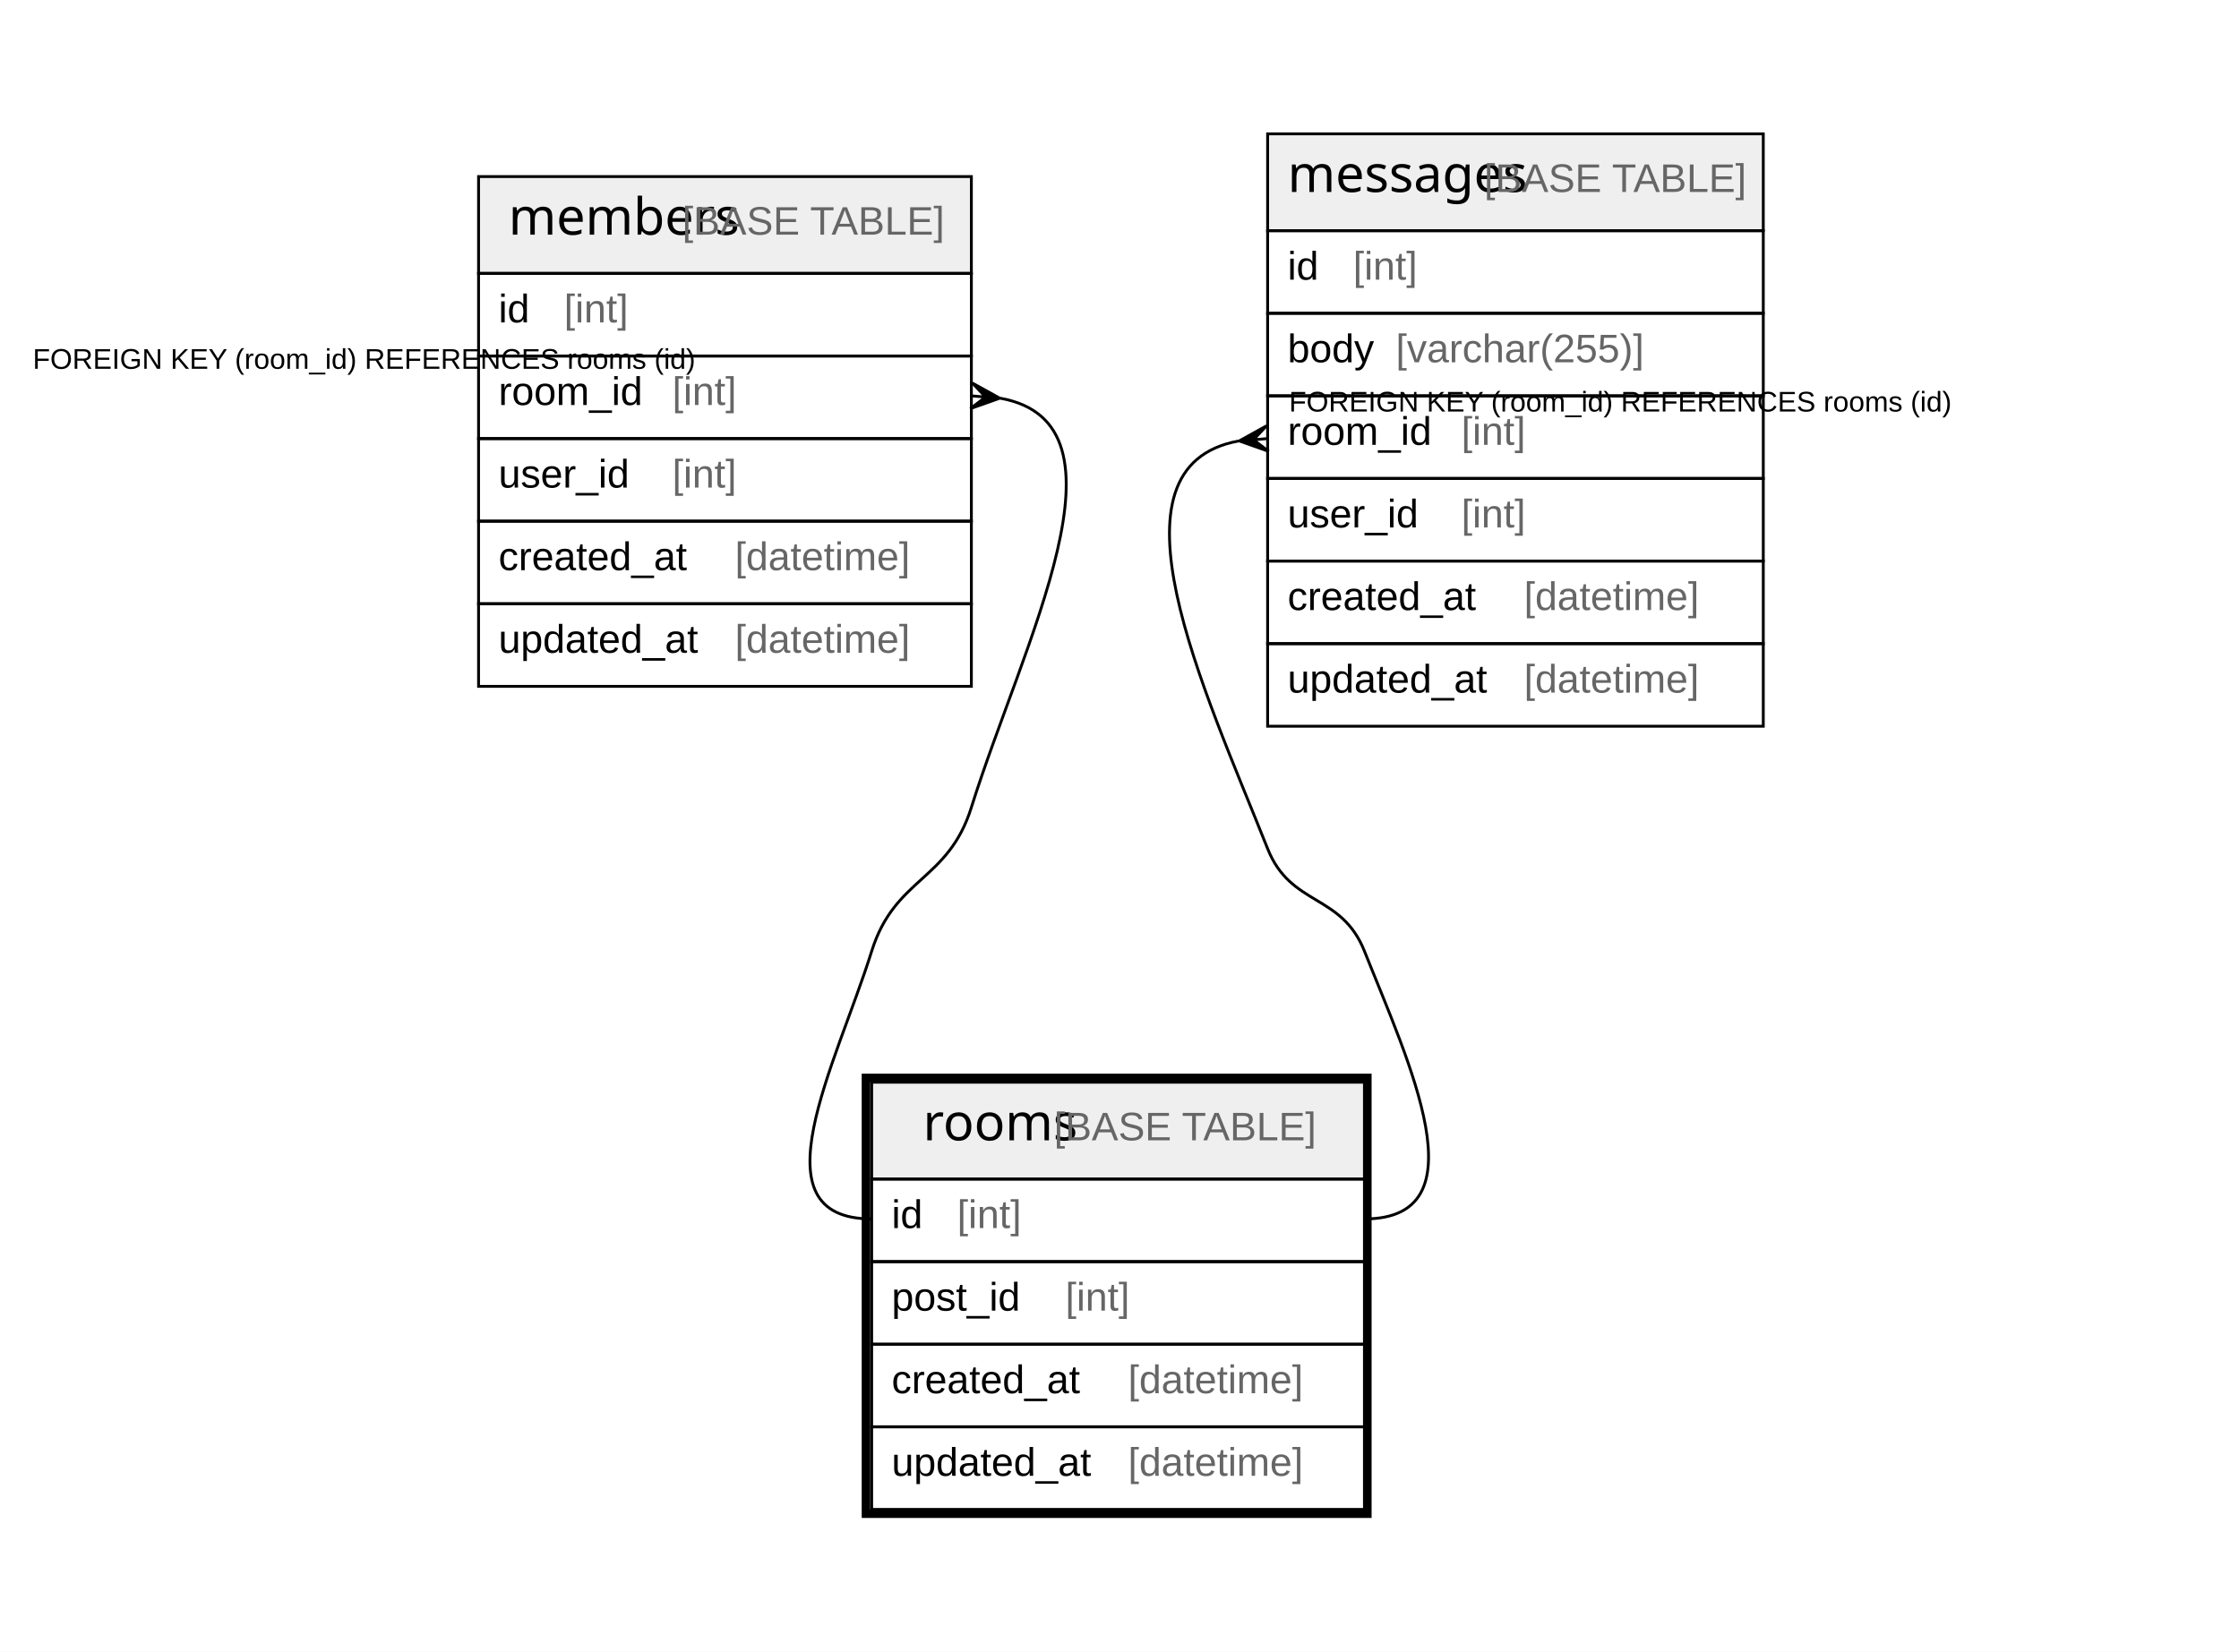
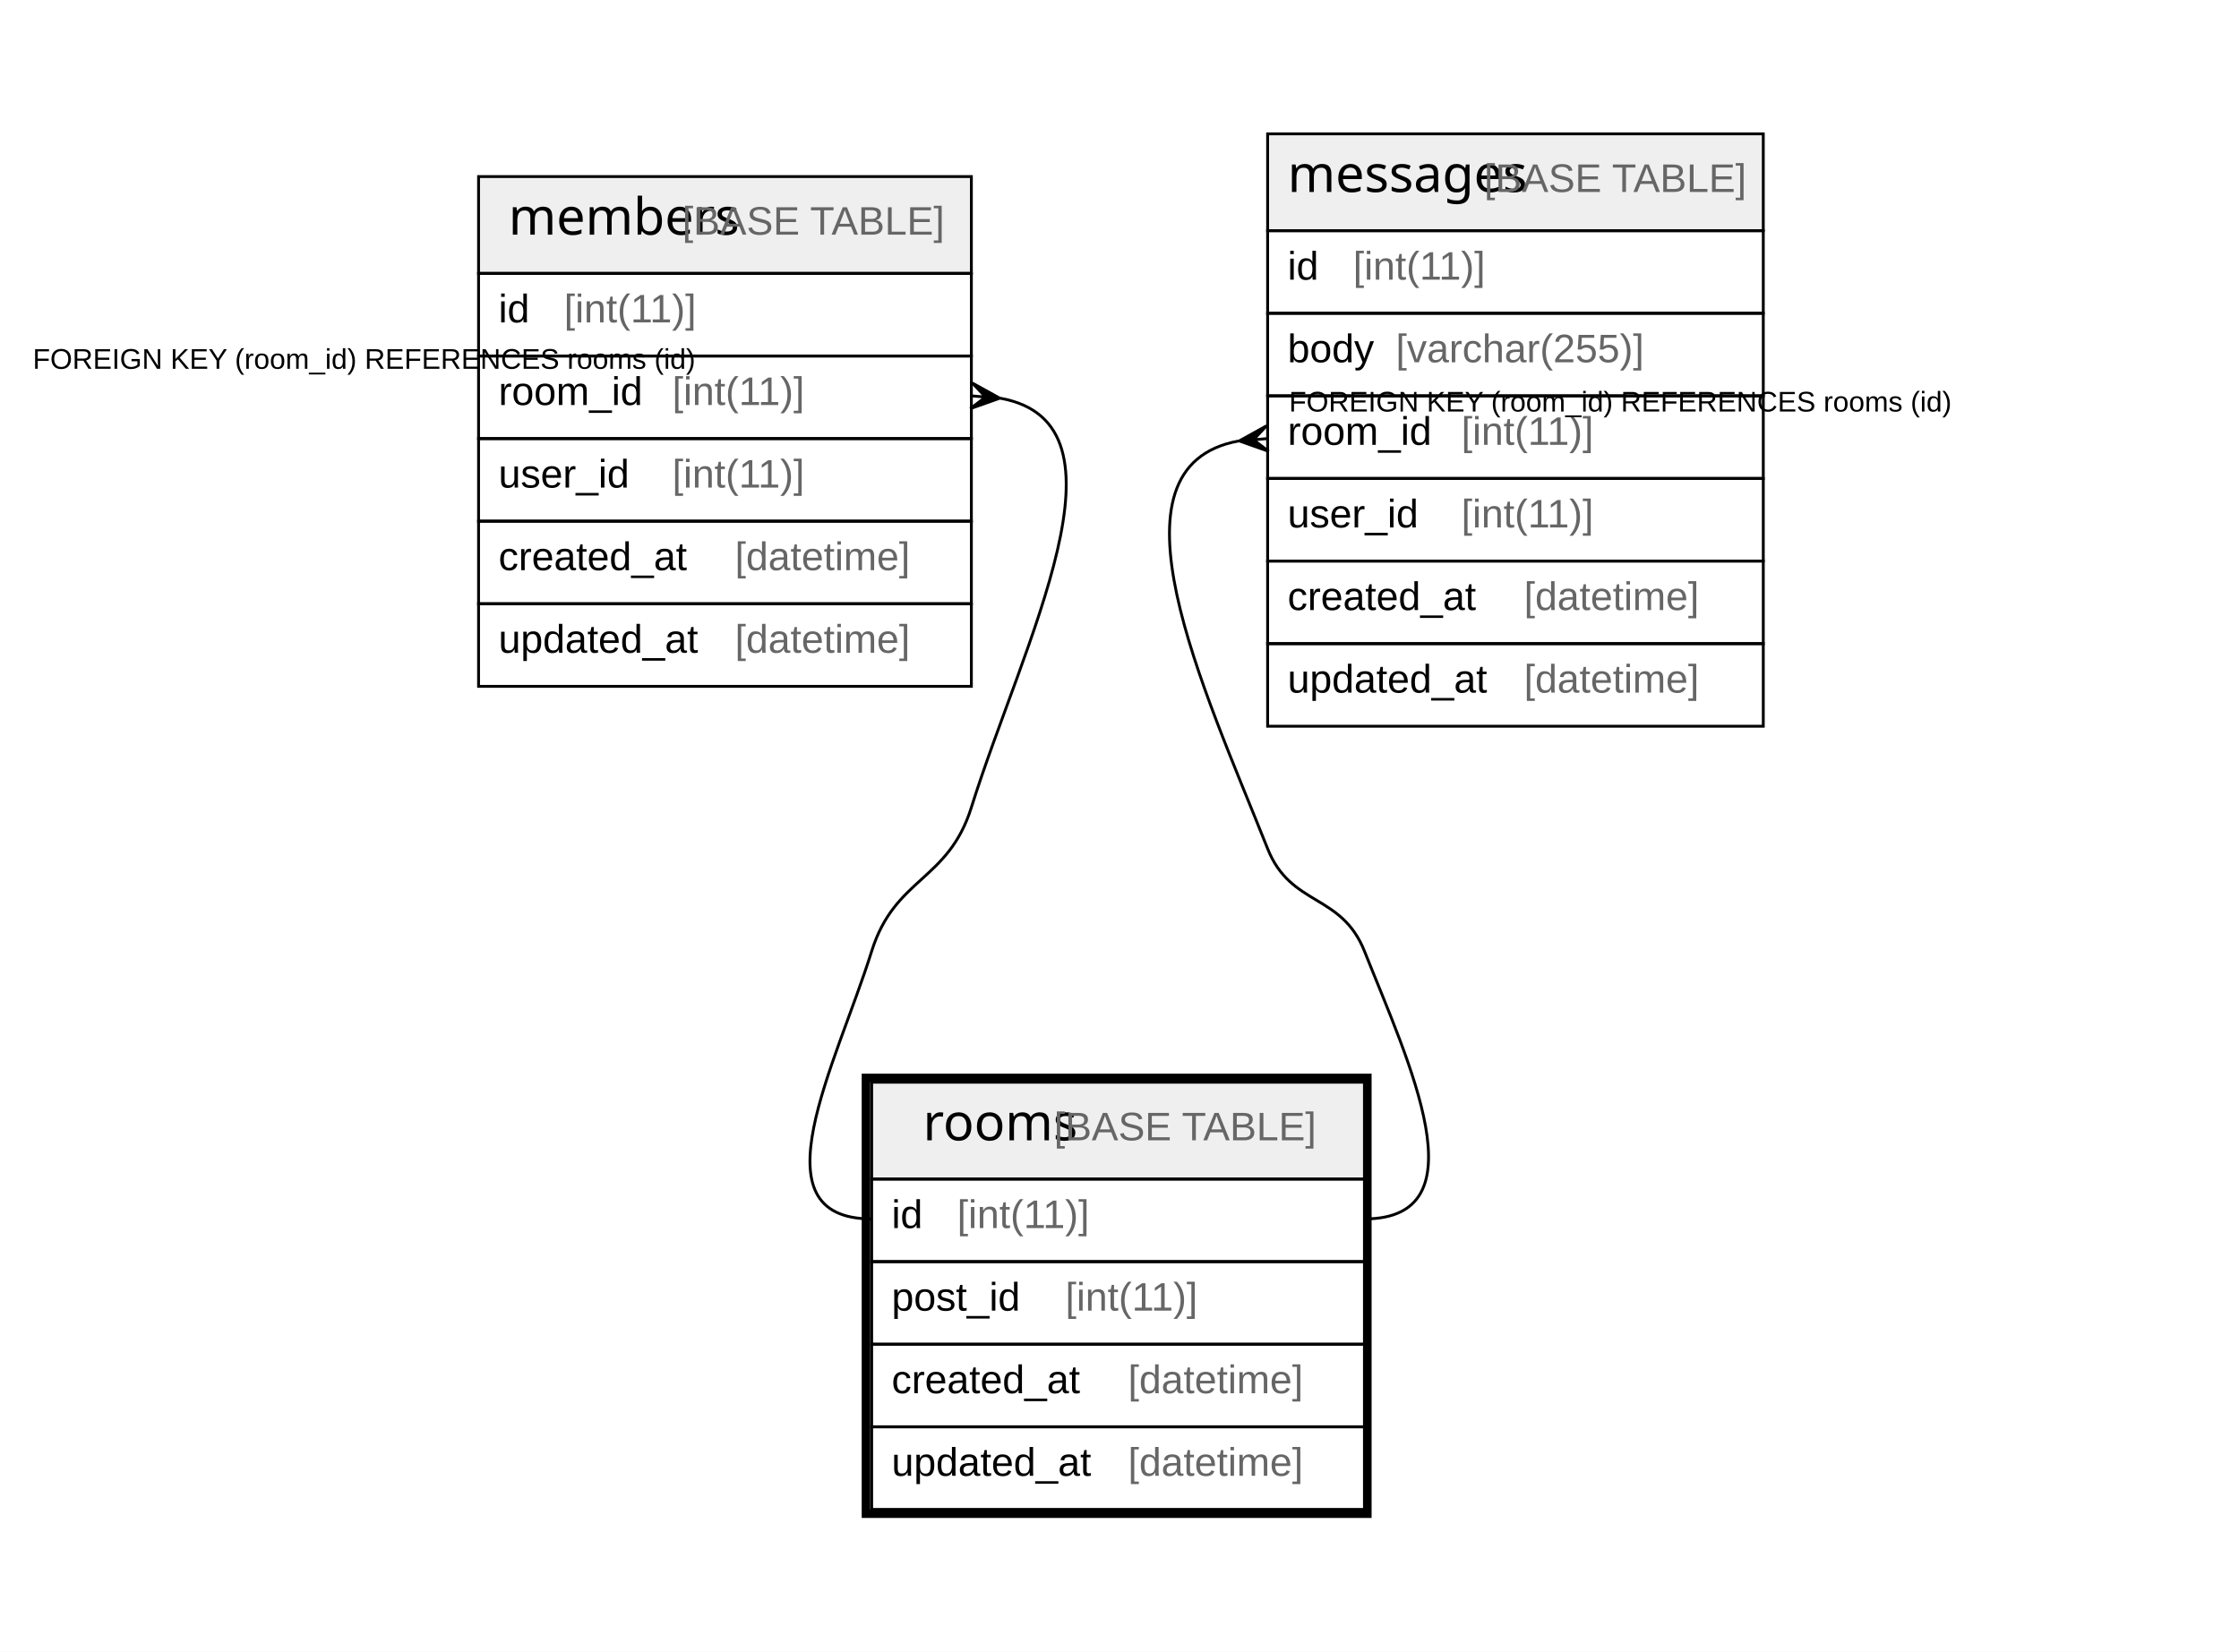
<svg xmlns="http://www.w3.org/2000/svg" width="786pt" height="580pt" viewBox="0.00 0.00 786.00 580.00">
  <g id="graph0" class="graph" transform="scale(1 1) rotate(0) translate(4 576)">
    <polygon fill="#ffffff" stroke="transparent" points="-4,4 -4,-576 782,-576 782,4 -4,4" />
    <g id="node1" class="node">
      <polygon fill="#efefef" stroke="transparent" points="302,-162 302,-196 475,-196 475,-162 302,-162" />
      <polygon fill="none" stroke="#000000" points="302,-162 302,-196 475,-196 475,-162 302,-162" />
      <text text-anchor="start" x="320" y="-175.6" font-family="Arial Bold" font-size="18.00" fill="#000000">rooms</text>
      <text text-anchor="start" x="358" y="-175.6" font-family="Arial" font-size="14.00" fill="#000000"> </text>
      <text text-anchor="start" x="366" y="-175.6" font-family="Arial" font-size="14.00" fill="#666666">[BASE TABLE]</text>
      <polygon fill="none" stroke="#000000" points="302,-133 302,-162 475,-162 475,-133 302,-133" />
      <text text-anchor="start" x="309" y="-144.8" font-family="Arial" font-size="14.00" fill="#000000">id </text>
-       <text text-anchor="start" x="332" y="-144.8" font-family="Arial" font-size="14.00" fill="#666666">[int]</text>
+       <text text-anchor="start" x="332" y="-144.8" font-family="Arial" font-size="14.00" fill="#666666">[int(11)]</text>
      <polygon fill="none" stroke="#000000" points="302,-104 302,-133 475,-133 475,-104 302,-104" />
      <text text-anchor="start" x="309" y="-115.8" font-family="Arial" font-size="14.00" fill="#000000">post_id </text>
-       <text text-anchor="start" x="370" y="-115.8" font-family="Arial" font-size="14.00" fill="#666666">[int]</text>
+       <text text-anchor="start" x="370" y="-115.8" font-family="Arial" font-size="14.00" fill="#666666">[int(11)]</text>
      <polygon fill="none" stroke="#000000" points="302,-75 302,-104 475,-104 475,-75 302,-75" />
      <text text-anchor="start" x="309" y="-86.8" font-family="Arial" font-size="14.00" fill="#000000">created_at </text>
      <text text-anchor="start" x="392" y="-86.8" font-family="Arial" font-size="14.00" fill="#666666">[datetime]</text>
      <polygon fill="none" stroke="#000000" points="302,-46 302,-75 475,-75 475,-46 302,-46" />
      <text text-anchor="start" x="309" y="-57.8" font-family="Arial" font-size="14.00" fill="#000000">updated_at </text>
      <text text-anchor="start" x="392" y="-57.8" font-family="Arial" font-size="14.00" fill="#666666">[datetime]</text>
      <polygon fill="none" stroke="#000000" stroke-width="3" points="300,-44.5 300,-197.5 476,-197.5 476,-44.5 300,-44.5" />
    </g>
    <g id="node2" class="node">
      <polygon fill="#efefef" stroke="transparent" points="164,-480 164,-514 337,-514 337,-480 164,-480" />
      <polygon fill="none" stroke="#000000" points="164,-480 164,-514 337,-514 337,-480 164,-480" />
      <text text-anchor="start" x="174.5" y="-493.6" font-family="Arial Bold" font-size="18.00" fill="#000000">members</text>
      <text text-anchor="start" x="227.5" y="-493.6" font-family="Arial" font-size="14.00" fill="#000000"> </text>
      <text text-anchor="start" x="235.5" y="-493.6" font-family="Arial" font-size="14.00" fill="#666666">[BASE TABLE]</text>
      <polygon fill="none" stroke="#000000" points="164,-451 164,-480 337,-480 337,-451 164,-451" />
      <text text-anchor="start" x="171" y="-462.8" font-family="Arial" font-size="14.00" fill="#000000">id </text>
-       <text text-anchor="start" x="194" y="-462.8" font-family="Arial" font-size="14.00" fill="#666666">[int]</text>
+       <text text-anchor="start" x="194" y="-462.8" font-family="Arial" font-size="14.00" fill="#666666">[int(11)]</text>
      <polygon fill="none" stroke="#000000" points="164,-422 164,-451 337,-451 337,-422 164,-422" />
      <text text-anchor="start" x="171" y="-433.8" font-family="Arial" font-size="14.00" fill="#000000">room_id </text>
-       <text text-anchor="start" x="232" y="-433.8" font-family="Arial" font-size="14.00" fill="#666666">[int]</text>
+       <text text-anchor="start" x="232" y="-433.8" font-family="Arial" font-size="14.00" fill="#666666">[int(11)]</text>
      <polygon fill="none" stroke="#000000" points="164,-393 164,-422 337,-422 337,-393 164,-393" />
      <text text-anchor="start" x="171" y="-404.8" font-family="Arial" font-size="14.00" fill="#000000">user_id </text>
-       <text text-anchor="start" x="232" y="-404.8" font-family="Arial" font-size="14.00" fill="#666666">[int]</text>
+       <text text-anchor="start" x="232" y="-404.8" font-family="Arial" font-size="14.00" fill="#666666">[int(11)]</text>
      <polygon fill="none" stroke="#000000" points="164,-364 164,-393 337,-393 337,-364 164,-364" />
      <text text-anchor="start" x="171" y="-375.8" font-family="Arial" font-size="14.00" fill="#000000">created_at </text>
      <text text-anchor="start" x="254" y="-375.8" font-family="Arial" font-size="14.00" fill="#666666">[datetime]</text>
      <polygon fill="none" stroke="#000000" points="164,-335 164,-364 337,-364 337,-335 164,-335" />
      <text text-anchor="start" x="171" y="-346.8" font-family="Arial" font-size="14.00" fill="#000000">updated_at </text>
      <text text-anchor="start" x="254" y="-346.8" font-family="Arial" font-size="14.00" fill="#666666">[datetime]</text>
    </g>
    <g id="edge1" class="edge">
      <path fill="none" stroke="#000000" d="M347.191,-436.164C396.031,-427.325 355.042,-350.204 337,-292.5 328.851,-266.436 310.149,-268.064 302,-242 289.533,-202.126 260.222,-148 302,-148" />
      <polygon fill="#000000" stroke="#000000" points="346.966,-436.183 336.632,-432.515 341.983,-436.591 337,-437 337,-437 337,-437 341.983,-436.591 337.368,-441.485 346.966,-436.183 346.966,-436.183" />
      <text text-anchor="start" x="7.5" y="-446.5" font-family="Arial" font-size="10.00" fill="#000000">FOREIGN KEY (room_id) REFERENCES rooms (id)</text>
    </g>
    <g id="node3" class="node">
      <polygon fill="#efefef" stroke="transparent" points="441,-495 441,-529 615,-529 615,-495 441,-495" />
      <polygon fill="none" stroke="#000000" points="441,-495 441,-529 615,-529 615,-495 441,-495" />
      <text text-anchor="start" x="448" y="-508.6" font-family="Arial Bold" font-size="18.00" fill="#000000">messages</text>
      <text text-anchor="start" x="509" y="-508.6" font-family="Arial" font-size="14.00" fill="#000000"> </text>
      <text text-anchor="start" x="517" y="-508.6" font-family="Arial" font-size="14.00" fill="#666666">[BASE TABLE]</text>
      <polygon fill="none" stroke="#000000" points="441,-466 441,-495 615,-495 615,-466 441,-466" />
      <text text-anchor="start" x="448" y="-477.8" font-family="Arial" font-size="14.00" fill="#000000">id </text>
-       <text text-anchor="start" x="471" y="-477.8" font-family="Arial" font-size="14.00" fill="#666666">[int]</text>
+       <text text-anchor="start" x="471" y="-477.8" font-family="Arial" font-size="14.00" fill="#666666">[int(11)]</text>
      <polygon fill="none" stroke="#000000" points="441,-437 441,-466 615,-466 615,-437 441,-437" />
      <text text-anchor="start" x="448" y="-448.8" font-family="Arial" font-size="14.00" fill="#000000">body </text>
      <text text-anchor="start" x="486" y="-448.8" font-family="Arial" font-size="14.00" fill="#666666">[varchar(255)]</text>
      <polygon fill="none" stroke="#000000" points="441,-408 441,-437 615,-437 615,-408 441,-408" />
      <text text-anchor="start" x="448" y="-419.8" font-family="Arial" font-size="14.00" fill="#000000">room_id </text>
-       <text text-anchor="start" x="509" y="-419.8" font-family="Arial" font-size="14.00" fill="#666666">[int]</text>
+       <text text-anchor="start" x="509" y="-419.8" font-family="Arial" font-size="14.00" fill="#666666">[int(11)]</text>
      <polygon fill="none" stroke="#000000" points="441,-379 441,-408 615,-408 615,-379 441,-379" />
      <text text-anchor="start" x="448" y="-390.8" font-family="Arial" font-size="14.00" fill="#000000">user_id </text>
-       <text text-anchor="start" x="509" y="-390.8" font-family="Arial" font-size="14.00" fill="#666666">[int]</text>
+       <text text-anchor="start" x="509" y="-390.8" font-family="Arial" font-size="14.00" fill="#666666">[int(11)]</text>
      <polygon fill="none" stroke="#000000" points="441,-350 441,-379 615,-379 615,-350 441,-350" />
      <text text-anchor="start" x="448" y="-361.8" font-family="Arial" font-size="14.00" fill="#000000">created_at </text>
      <text text-anchor="start" x="531" y="-361.8" font-family="Arial" font-size="14.00" fill="#666666">[datetime]</text>
      <polygon fill="none" stroke="#000000" points="441,-321 441,-350 615,-350 615,-321 441,-321" />
      <text text-anchor="start" x="448" y="-332.8" font-family="Arial" font-size="14.00" fill="#000000">updated_at </text>
      <text text-anchor="start" x="531" y="-332.8" font-family="Arial" font-size="14.00" fill="#666666">[datetime]</text>
    </g>
    <g id="edge2" class="edge">
      <path fill="none" stroke="#000000" d="M430.8,-421.151C381.672,-412.18 418.741,-333.987 441,-278 449.131,-257.549 466.869,-262.451 475,-242 490.435,-203.178 516.778,-148 475,-148" />
      <polygon fill="#000000" stroke="#000000" points="431.034,-421.171 440.627,-426.485 436.017,-421.585 441,-422 441,-422 441,-422 436.017,-421.585 441.373,-417.515 431.034,-421.171 431.034,-421.171" />
      <text text-anchor="start" x="448.5" y="-431.5" font-family="Arial" font-size="10.00" fill="#000000">FOREIGN KEY (room_id) REFERENCES rooms (id)</text>
    </g>
  </g>
</svg>
